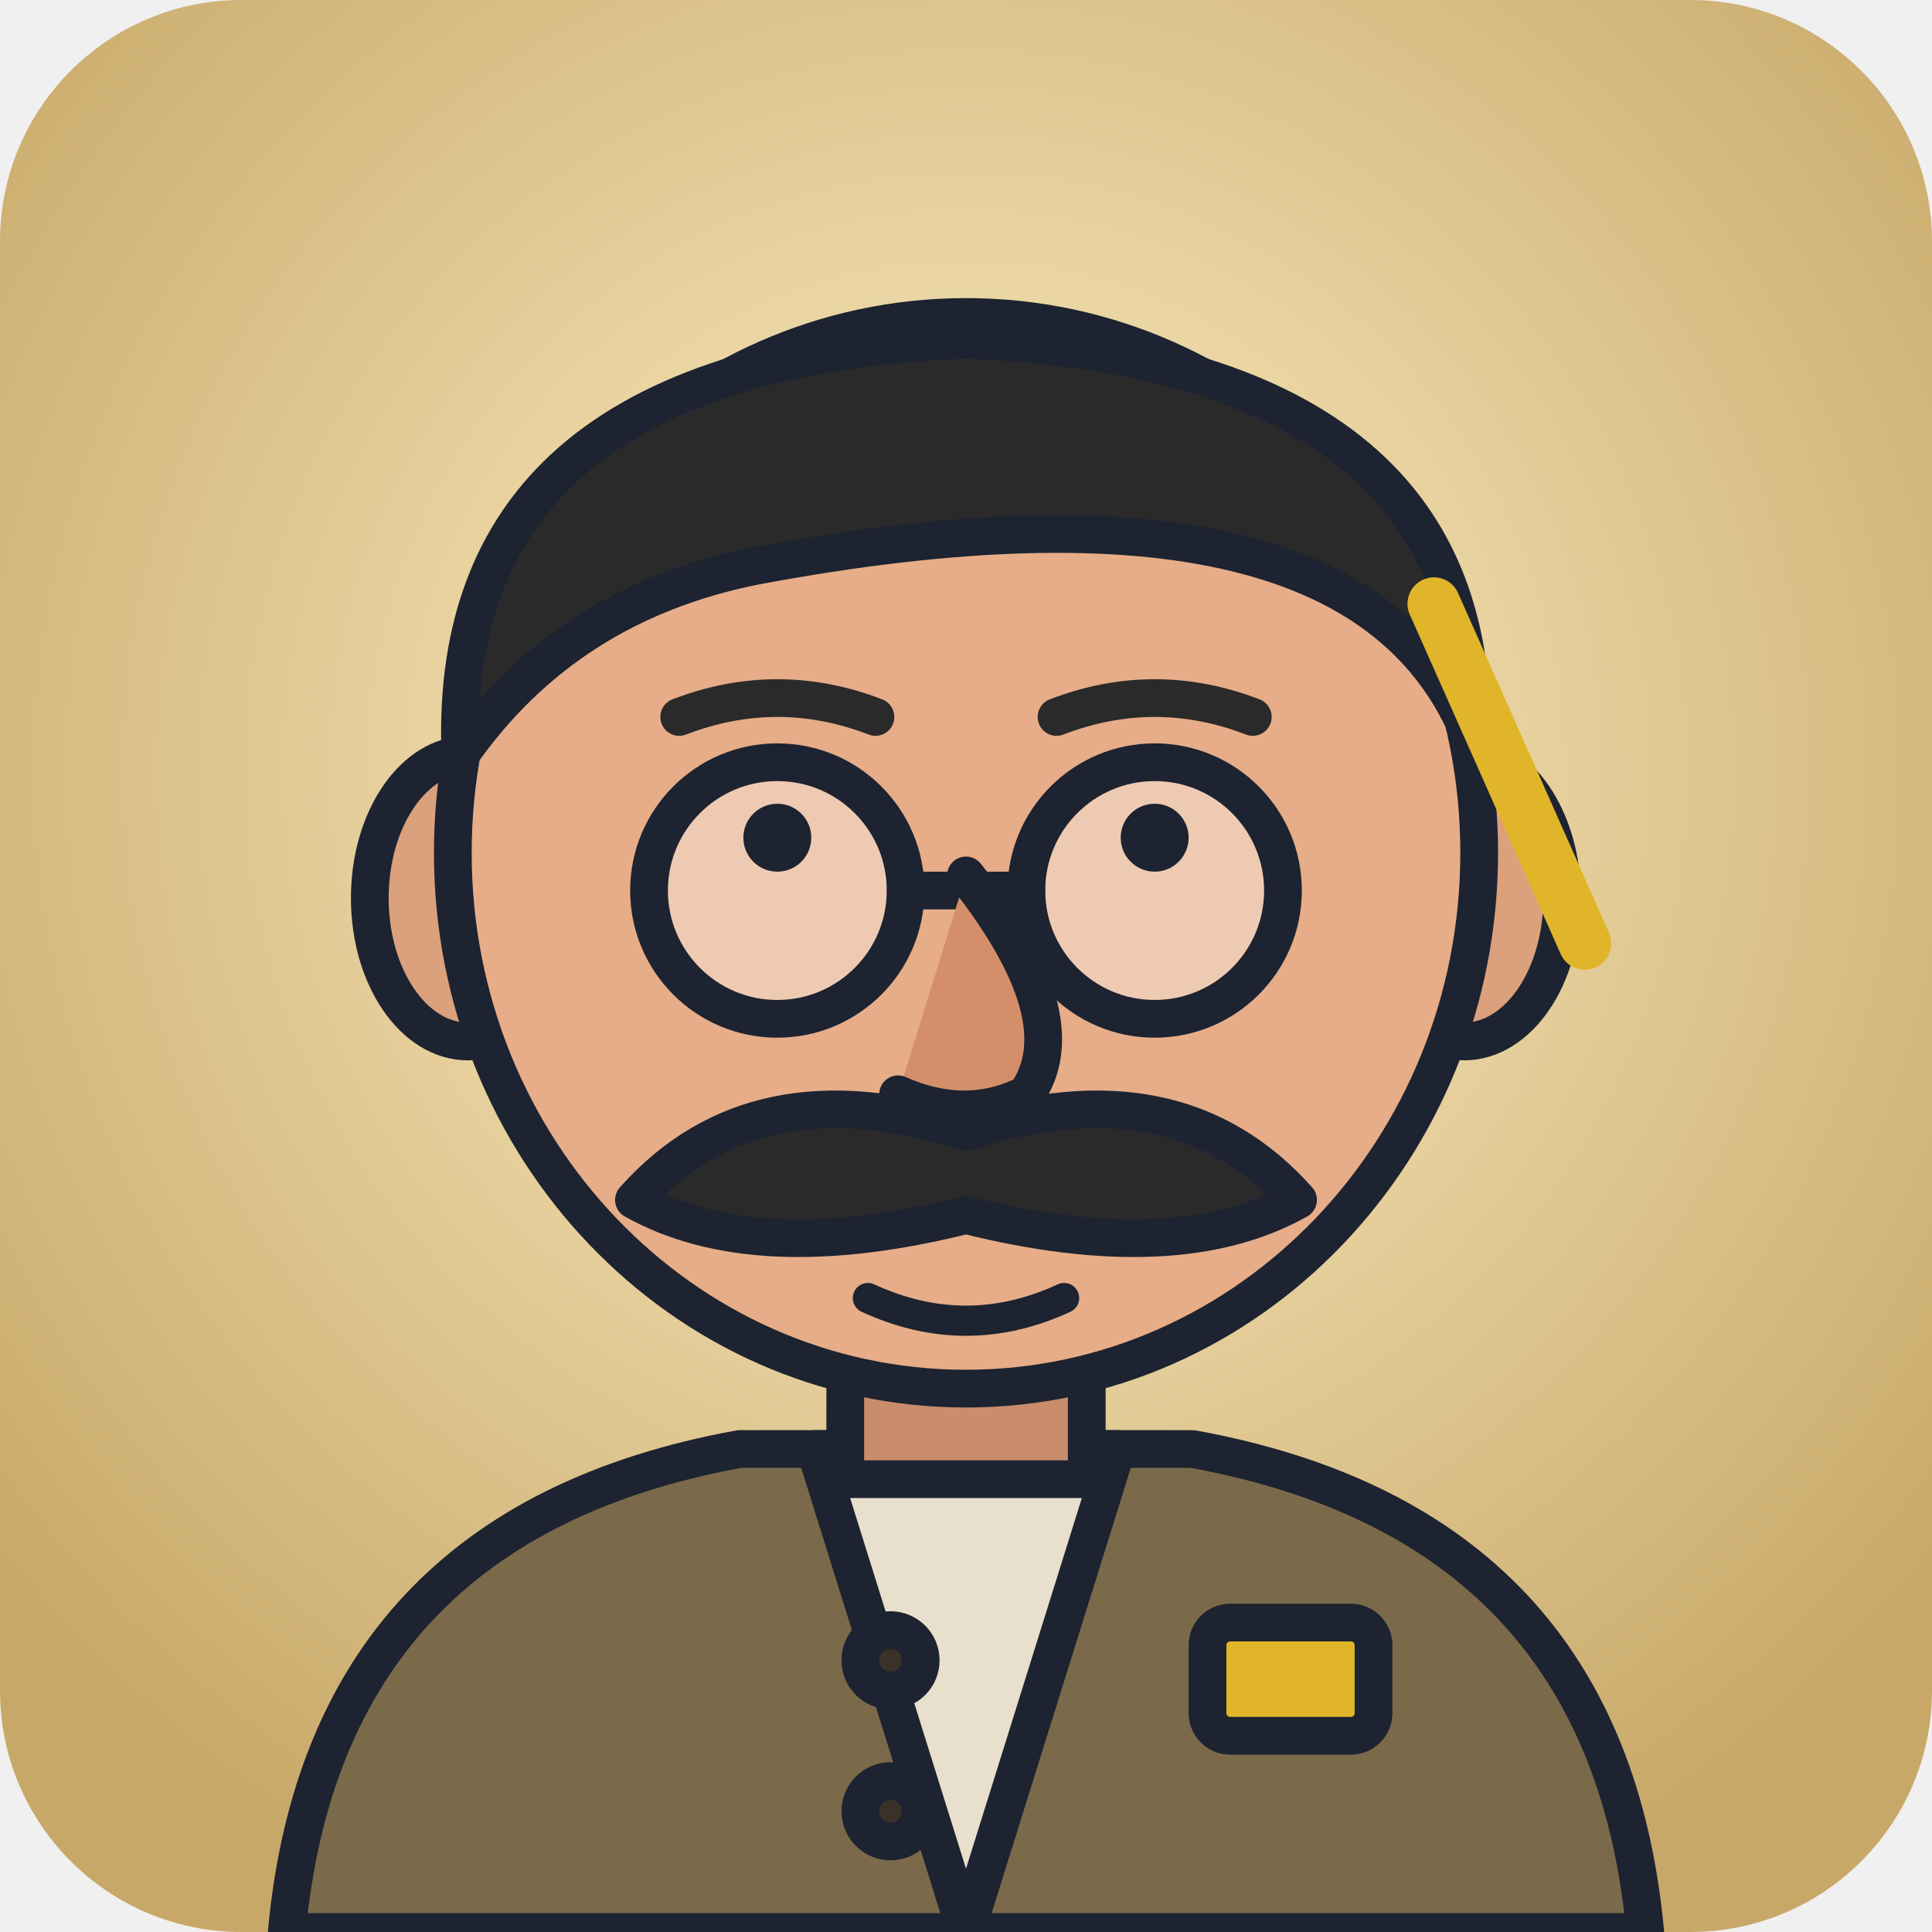
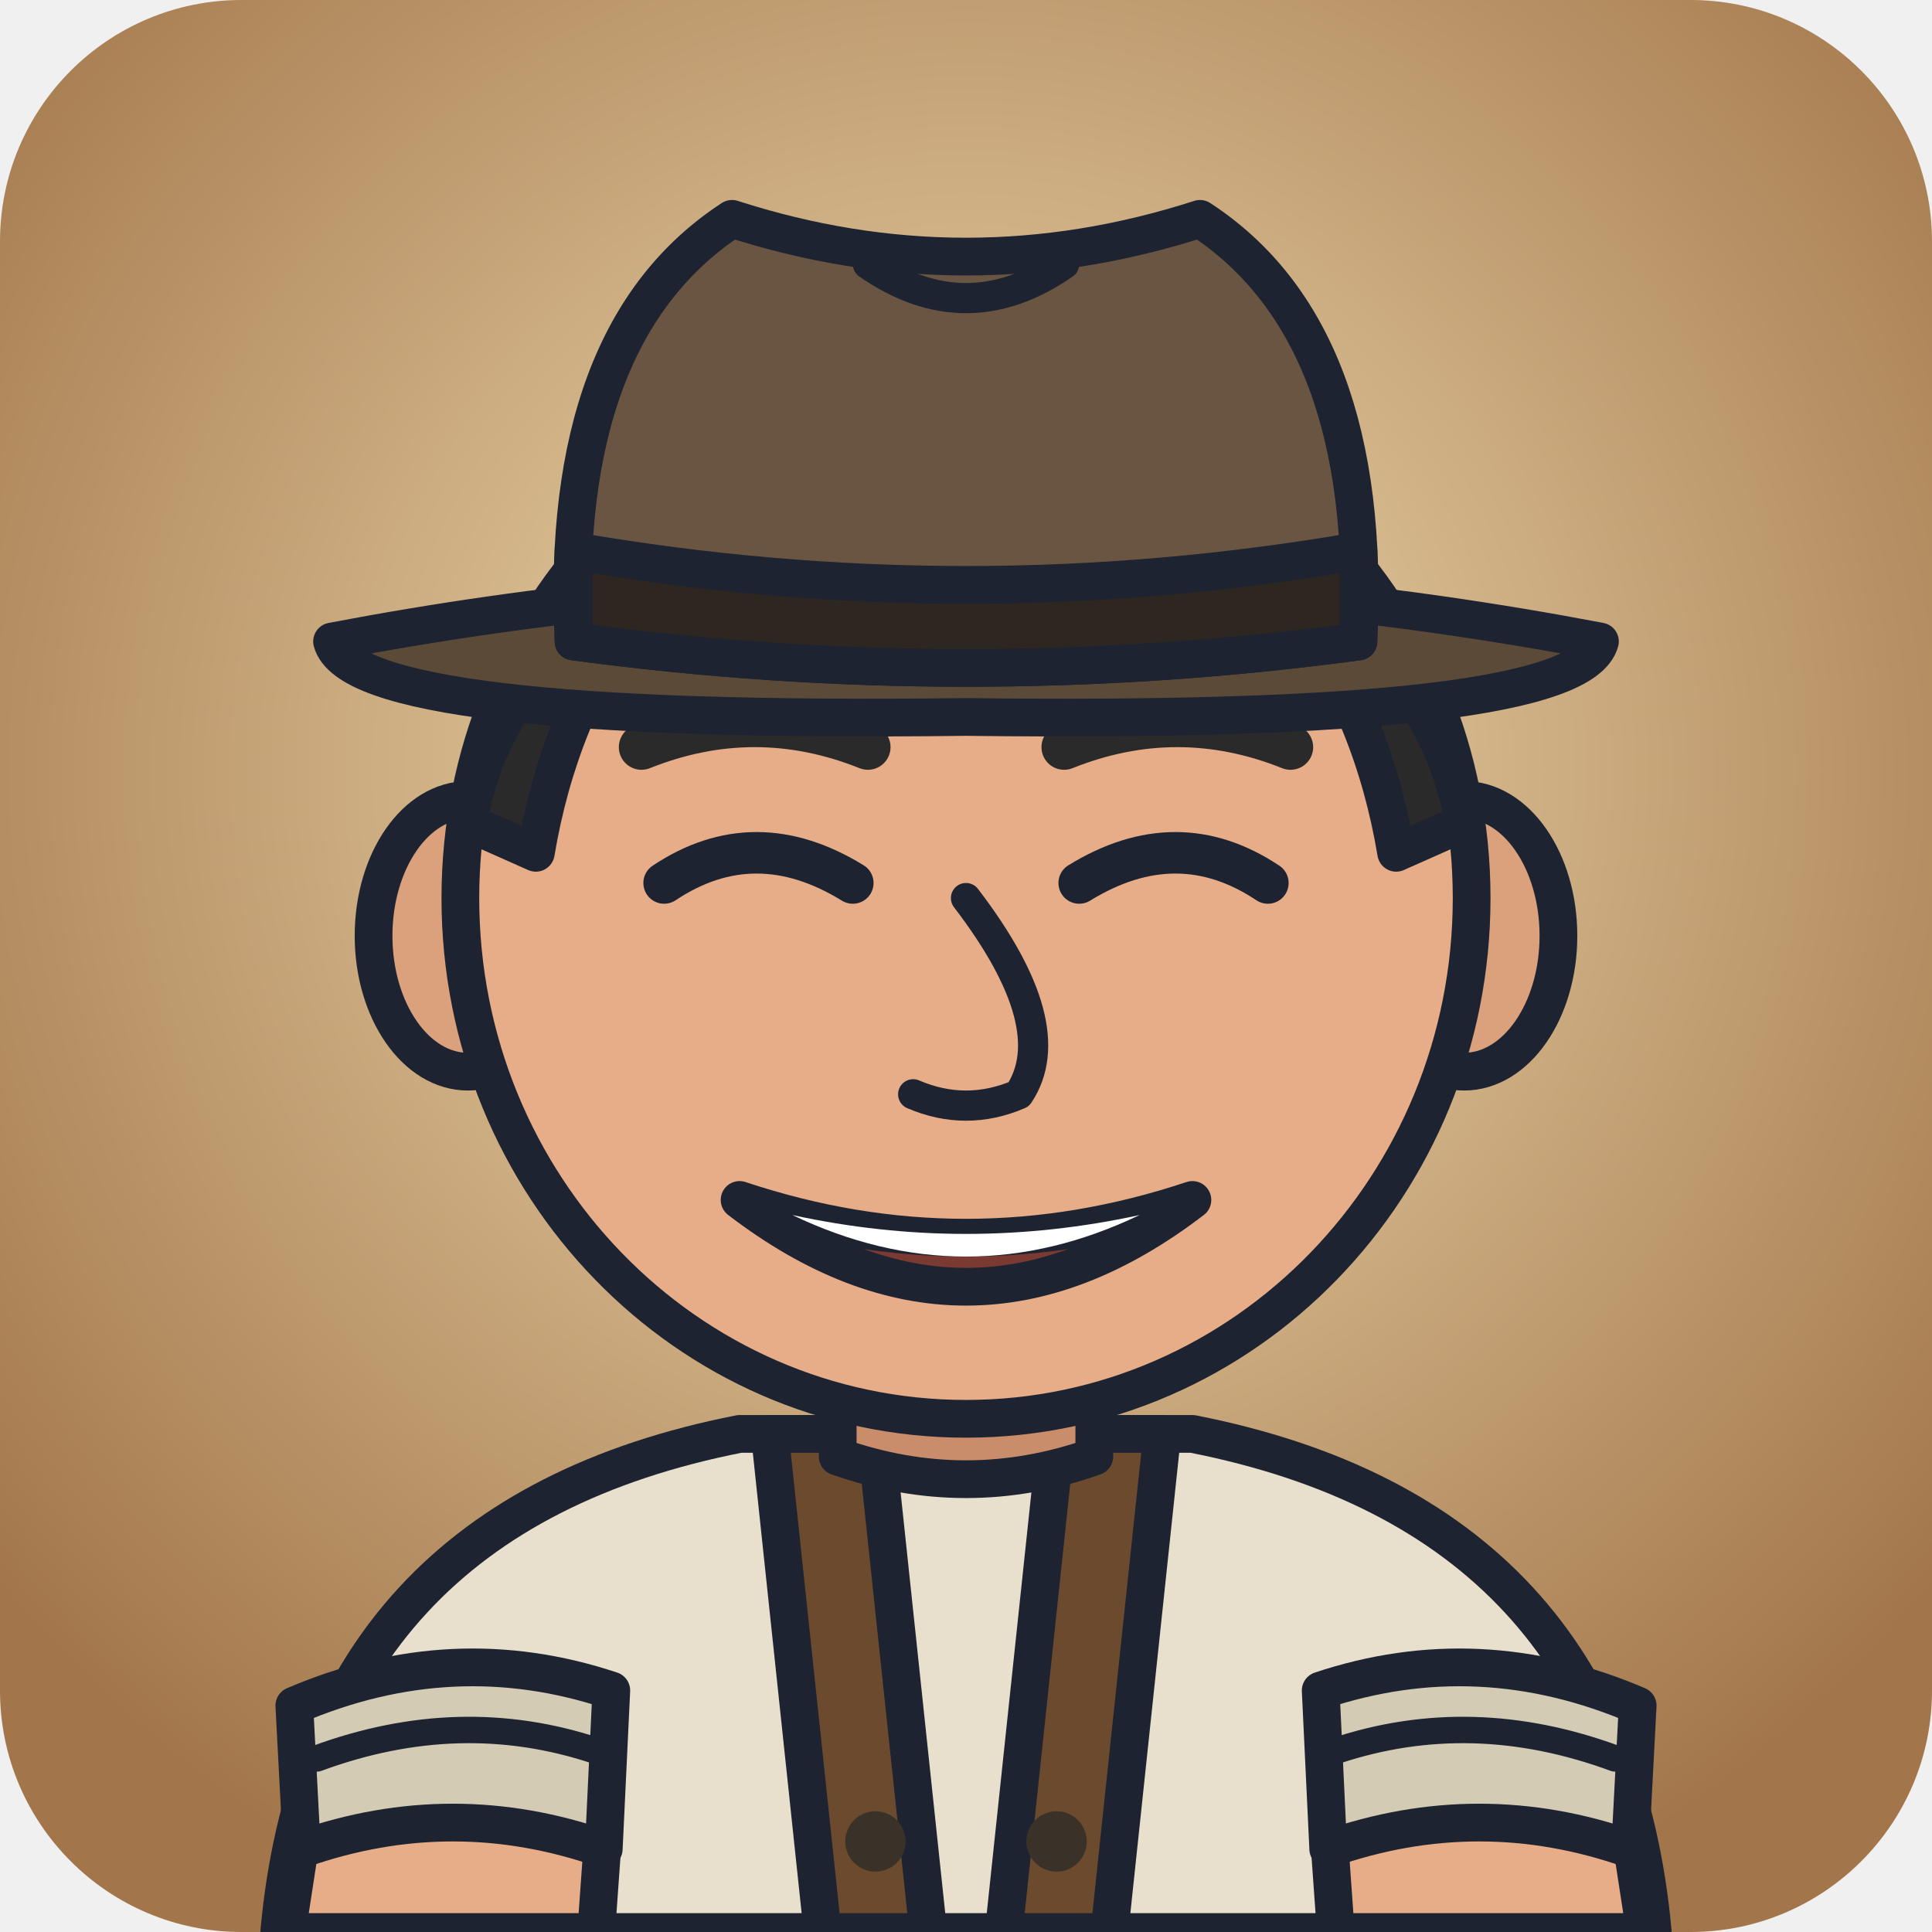
<svg xmlns="http://www.w3.org/2000/svg" width="512" height="512" viewBox="0 0 512 512">
  <defs>
    <radialGradient id="bg" cx="50%" cy="40%" r="65%">
-       <stop offset="0" stop-color="#fff1c8" />
-       <stop offset="1" stop-color="#c8a868" />
+       <stop offset="0" stop-color="#f2ddb2" />
+       <stop offset="1" stop-color="#a2764a" />
    </radialGradient>
  </defs>
  <rect width="512" height="512" rx="64" fill="url(#bg)" />
  <g stroke="#1d2330" stroke-width="10" stroke-linejoin="round" stroke-linecap="round">
-     <path d="M76 512 Q86 404 196 384 L316 384 Q426 404 436 512 Z" fill="#7a6a4a" />
-     <path d="M216 384 L256 512 L296 384 Z" fill="#e8e0cc" />
-     <circle cx="236" cy="440" r="8" fill="#3a3228" />
-     <circle cx="236" cy="480" r="8" fill="#3a3228" />
-     <rect x="320" y="430" width="44" height="30" rx="6" fill="#e0b52a" />
-     <rect x="224" y="330" width="64" height="62" fill="#c98d6b" />
-     <ellipse cx="124" cy="238" rx="26" ry="38" fill="#dba07c" />
-     <ellipse cx="388" cy="238" rx="26" ry="38" fill="#dba07c" />
-     <ellipse cx="256" cy="226" rx="136" ry="142" fill="#e6ad88" />
-     <path d="M122 200 Q118 96 256 90 Q392 96 390 196 Q360 120 200 150 Q150 160 122 200 Z" fill="#2a2a2a" />
-     <circle cx="206" cy="236" r="34" fill="#ffffff" fill-opacity="0.35" />
-     <circle cx="306" cy="236" r="34" fill="#ffffff" fill-opacity="0.35" />
-     <path d="M240 236 L272 236" fill="none" />
-     <circle cx="206" cy="222" r="9" fill="#1d2330" stroke="none" />
-     <circle cx="306" cy="222" r="9" fill="#1d2330" stroke="none" />
-     <path d="M180 190 Q206 180 232 190 M280 190 Q306 180 332 190" fill="none" stroke-width="10" stroke="#2a2a2a" />
-     <path d="M256 232 Q286 270 272 290 Q256 298 238 290" fill="#d48f6a" />
-     <path d="M168 318 Q200 282 256 300 Q312 282 344 318 Q312 336 256 322 Q200 336 168 318 Z" fill="#2a2a2a" />
-     <path d="M230 344 Q256 356 282 344" fill="none" stroke-width="8" />
-     <path d="M380 160 L420 250" stroke="#e0b52a" stroke-width="14" />
+     <path d="M74 512 Q84 402 196 380 L316 380 Q428 402 438 512 Z" fill="#e8e0cc" />
+     <path d="M76 512 L80 486 Q122 470 160 484 L158 512 Z" fill="#e6ad88" />
+     <path d="M436 512 L432 486 Q390 470 352 484 L354 512 Z" fill="#e6ad88" />
+     <path d="M78 452 Q120 434 162 448 L160 490 Q120 476 80 490 Z" fill="#d4cbb4" />
+     <path d="M434 452 Q392 434 350 448 L352 490 Q392 476 432 490 Z" fill="#d4cbb4" />
+     <path d="M84 466 Q122 452 158 464 M428 466 Q390 452 354 464" fill="none" stroke-width="7" />
+     <path d="M204 380 L218 512 L246 512 L232 380 Z" fill="#6b4a2e" />
+     <path d="M308 380 L294 512 L266 512 L280 380 Z" fill="#6b4a2e" />
+     <circle cx="232" cy="488" r="8" fill="#3a3228" stroke="none" />
+     <circle cx="280" cy="488" r="8" fill="#3a3228" stroke="none" />
+     <path d="M222 328 L290 328 L290 386 Q256 398 222 386 Z" fill="#c98d6b" />
+     <path d="M222 328 L290 328 L290 348 Q256 360 222 348 Z" fill="#b0755a" stroke="none" opacity="0.6" />
+     <ellipse cx="124" cy="248" rx="25" ry="36" fill="#dba07c" />
+     <ellipse cx="388" cy="248" rx="25" ry="36" fill="#dba07c" />
+     <ellipse cx="256" cy="238" rx="134" ry="138" fill="#e6ad88" />
+     <path d="M124 218 Q132 176 168 162 Q148 190 142 226 Z" fill="#2a2a2a" />
+     <path d="M388 218 Q380 176 344 162 Q364 190 370 226 Z" fill="#2a2a2a" />
+     <path d="M170 198 Q200 186 230 198" fill="none" stroke-width="12" stroke="#2a2a2a" />
+     <path d="M282 198 Q312 186 342 198" fill="none" stroke-width="12" stroke="#2a2a2a" />
+     <path d="M176 234 Q200 218 226 234" fill="none" stroke-width="11" />
+     <path d="M286 234 Q312 218 336 234" fill="none" stroke-width="11" />
+     <path d="M256 238 Q282 272 270 290 Q256 296 242 290" fill="none" stroke-width="8" />
+     <path d="M196 318 Q256 364 316 318 Q256 338 196 318 Z" fill="#7a3a32" />
+     <path d="M210 322 Q256 344 302 322 Q256 332 210 322 Z" fill="#ffffff" stroke="none" />
+     <path d="M88 170 Q256 138 424 170 Q418 192 256 190 Q94 192 88 170 Z" fill="#5c4a38" />
+     <path d="M152 170 Q148 88 194 58 Q256 78 318 58 Q364 88 360 170 Q256 184 152 170 Z" fill="#6a5542" />
+     <path d="M152 146 Q256 164 360 146 L360 170 Q256 184 152 170 Z" fill="#2e2620" />
+     <path d="M230 70 Q256 88 282 70" fill="none" stroke-width="8" />
  </g>
</svg>
